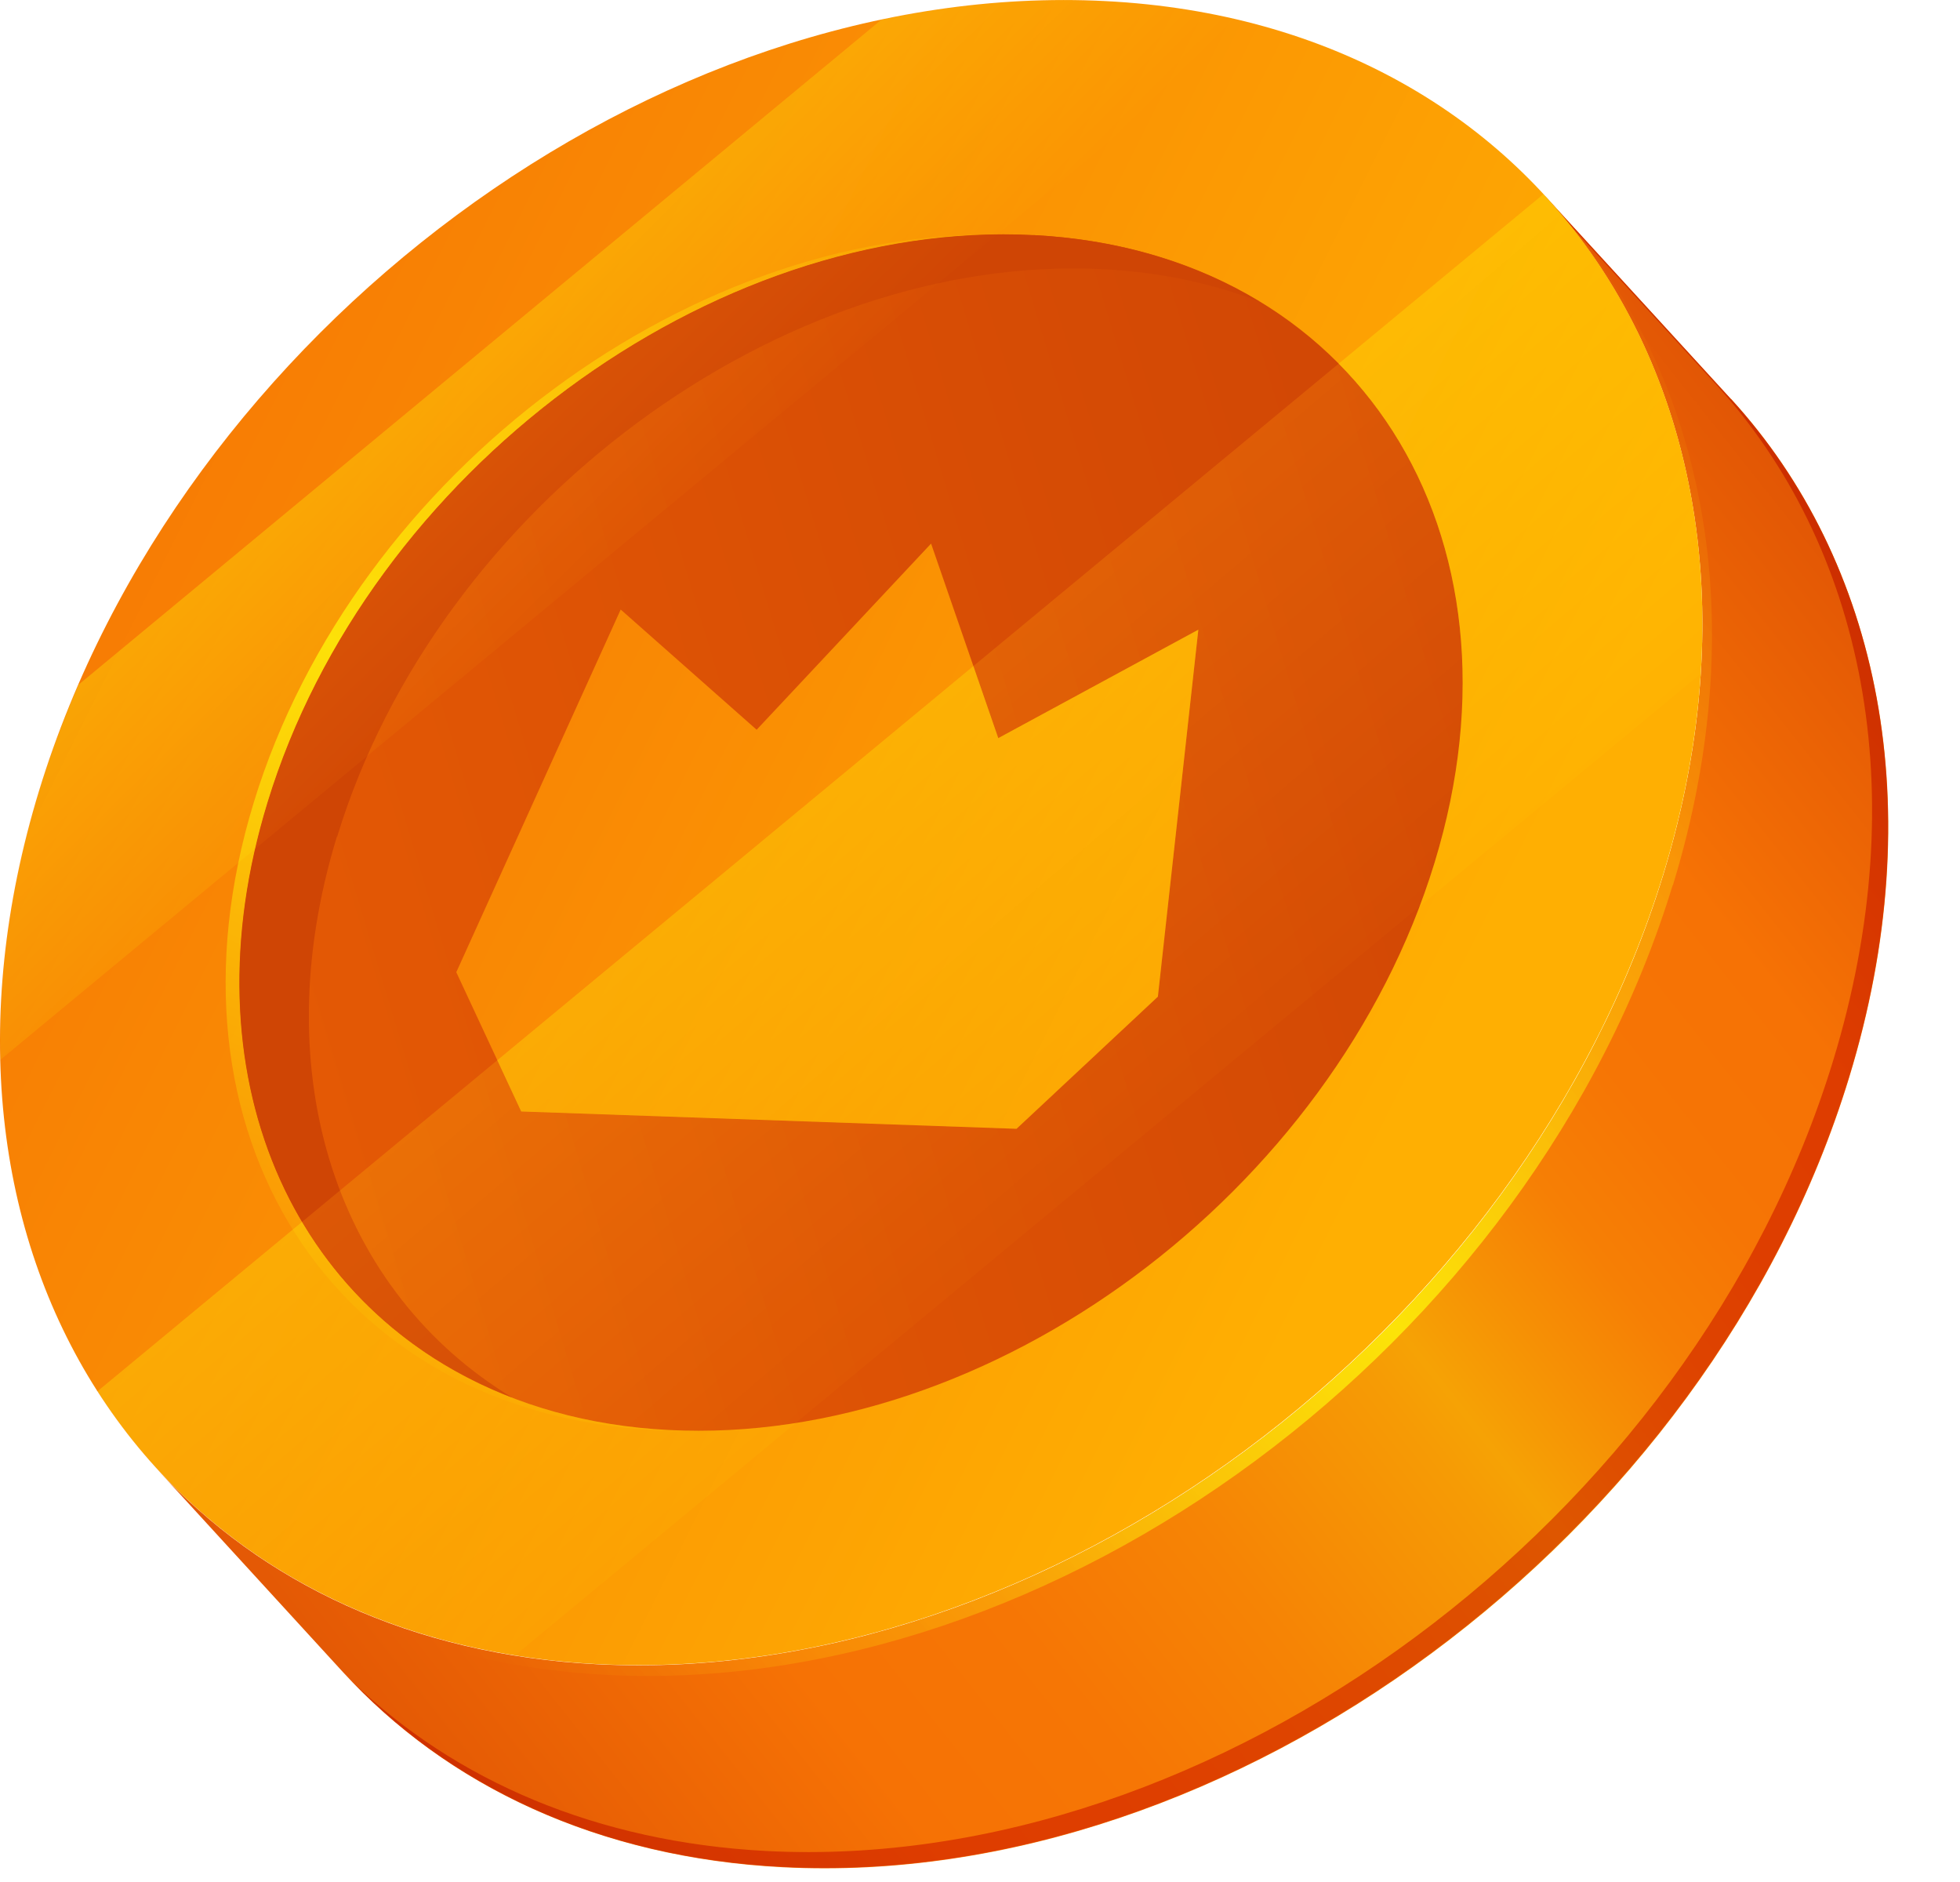
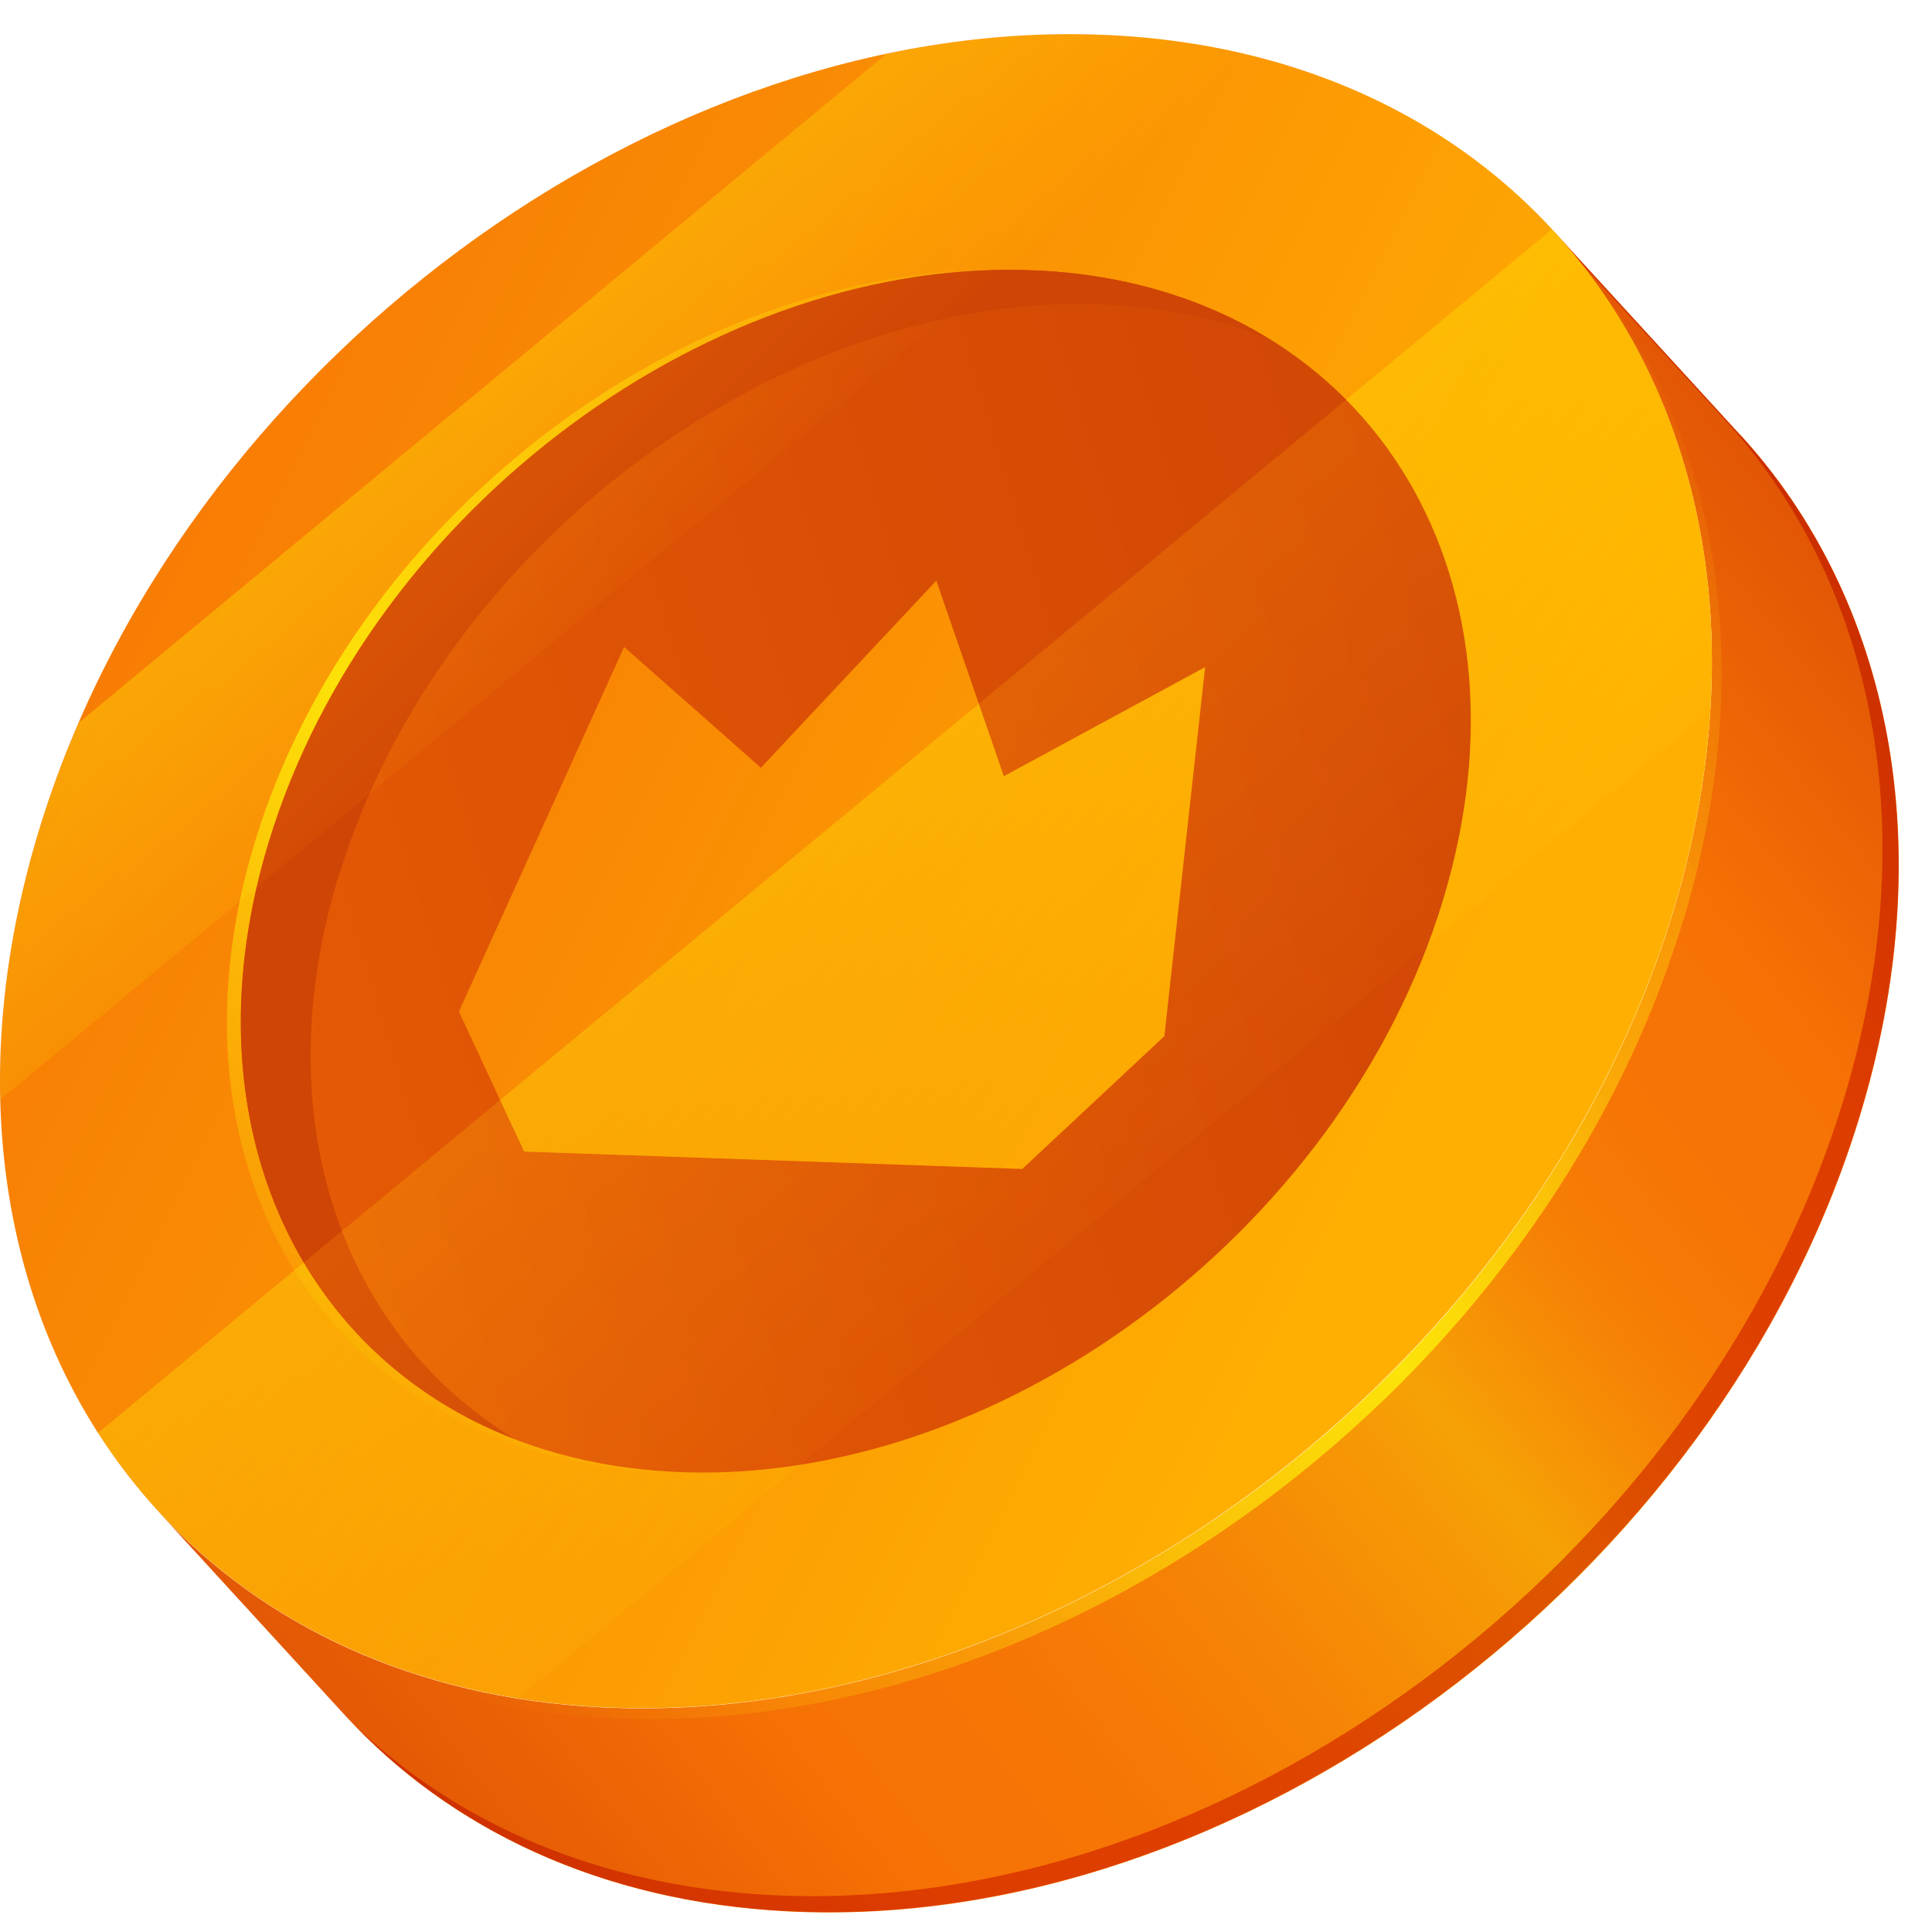
- <svg xmlns="http://www.w3.org/2000/svg" width="25" height="24" viewBox="0 0 25 24" fill="none">
-   <path d="M19.711 2.503C20.502 3.365 21.291 4.23 22.082 5.092C23.971 7.157 24.64 10.299 23.586 13.742C21.797 19.599 15.707 24.105 9.987 23.812C7.628 23.692 5.702 22.772 4.376 21.325L2.005 18.736C3.331 20.183 5.257 21.103 7.615 21.223C13.335 21.517 19.425 17.01 21.215 11.153C22.268 7.71 21.6 4.571 19.711 2.506V2.503Z" fill="url(#paint0_linear_1_1700)" />
+ <svg xmlns="http://www.w3.org/2000/svg" viewBox="0 0 36 36" fill="none">
+   <path d="M28.955 4.313C30.118 5.58 31.276 6.85 32.439 8.117C35.214 11.15 36.196 15.765 34.648 20.823C32.019 29.427 23.074 36.047 14.67 35.616C11.206 35.439 8.377 34.088 6.429 31.963L2.945 28.16C4.893 30.285 7.722 31.636 11.187 31.813C19.59 32.244 28.536 25.623 31.165 17.02C32.712 11.962 31.731 7.351 28.955 4.317V4.313Z" fill="url(#paint0_linear_1_8619)" />
  <g style="mix-blend-mode:multiply">
-     <path d="M22.08 5.092C21.288 4.23 20.5 3.365 19.708 2.503C19.787 2.59 19.86 2.679 19.934 2.768C20.581 3.475 21.228 4.183 21.875 4.888C23.767 6.953 24.433 10.094 23.379 13.535C21.587 19.392 15.5 23.898 9.78 23.605C7.61 23.492 5.807 22.706 4.502 21.454C5.823 22.824 7.699 23.692 9.984 23.807C15.704 24.103 21.794 19.593 23.584 13.737C24.637 10.293 23.969 7.154 22.08 5.087V5.092Z" fill="#E68805" />
+     <path d="M32.435 8.117C31.272 6.85 30.114 5.58 28.951 4.313C29.067 4.441 29.174 4.571 29.282 4.702C30.233 5.742 31.184 6.781 32.135 7.816C34.914 10.85 35.891 15.465 34.344 20.519C31.711 29.122 22.769 35.743 14.366 35.312C11.179 35.147 8.53 33.992 6.613 32.152C8.553 34.165 11.309 35.439 14.666 35.609C23.069 36.044 32.015 29.419 34.644 20.816C36.192 15.758 35.21 11.146 32.435 8.109V8.117Z" fill="#E68805" />
  </g>
-   <path d="M14.101 0.014C19.821 0.307 23.007 5.294 21.215 11.15C19.423 17.007 13.335 21.514 7.615 21.221C1.892 20.924 -1.291 15.94 0.498 10.084C2.291 4.227 8.38 -0.28 14.101 0.014Z" fill="url(#paint1_linear_1_1700)" />
-   <path style="mix-blend-mode:overlay" opacity="0.7" d="M21.338 11.289C22.404 7.804 21.707 4.628 19.761 2.563C21.608 4.628 22.255 7.741 21.212 11.15C19.42 17.007 13.333 21.514 7.613 21.221C5.291 21.1 3.388 20.209 2.065 18.799C2.094 18.831 2.118 18.862 2.146 18.891L2.201 18.951C3.525 20.353 5.422 21.239 7.736 21.359C13.456 21.653 19.546 17.146 21.335 11.289H21.338Z" fill="url(#paint2_linear_1_1700)" />
-   <path style="mix-blend-mode:overlay" opacity="0.7" d="M13.008 2.998C17.117 3.211 19.407 6.79 18.12 11.001C16.834 15.207 12.458 18.448 8.349 18.236C4.237 18.024 1.95 14.442 3.236 10.236C4.523 6.028 8.896 2.789 13.008 3.001V2.998Z" fill="url(#paint3_linear_1_1700)" />
-   <path d="M13.186 2.998C17.295 3.211 19.585 6.79 18.298 11.001C17.012 15.207 12.636 18.448 8.527 18.236C4.416 18.024 2.128 14.442 3.415 10.236C4.701 6.028 9.075 2.789 13.186 3.001V2.998Z" fill="url(#paint4_linear_1_1700)" />
-   <path d="M4.301 10.668C5.587 6.46 9.961 3.221 14.072 3.433C14.795 3.47 15.461 3.614 16.061 3.845C15.254 3.357 14.287 3.056 13.184 2.998C9.072 2.786 4.699 6.025 3.412 10.233C2.351 13.7 3.719 16.74 6.533 17.822C4.332 16.488 3.355 13.745 4.298 10.666L4.301 10.668Z" fill="#CF4505" />
-   <path d="M12.733 9.413L11.876 6.932L9.651 9.306L7.917 7.773L5.82 12.398L6.648 14.174L12.966 14.395L14.769 12.71L15.285 8.03L12.733 9.413Z" fill="url(#paint5_linear_1_1700)" />
-   <path style="mix-blend-mode:overlay" opacity="0.4" d="M21.689 8.593L6.57 21.11C4.214 20.731 2.372 19.504 1.242 17.743L19.685 2.477C21.11 4.018 21.846 6.167 21.689 8.593Z" fill="url(#paint6_linear_1_1700)" />
-   <path style="mix-blend-mode:overlay" opacity="0.4" d="M14.101 0.014C13.152 -0.036 12.193 0.05 11.244 0.25L1.001 8.732C0.81 9.175 0.64 9.625 0.498 10.084C0.134 11.274 -0.021 12.427 0.006 13.514L15.969 0.299C15.382 0.147 14.758 0.048 14.101 0.014Z" fill="url(#paint7_linear_1_1700)" />
-   <path style="mix-blend-mode:overlay" opacity="0.5" d="M17.89 17.641C16.435 19.075 15.023 20 14.737 19.709C14.452 19.418 15.4 18.021 16.855 16.588C18.311 15.154 19.721 14.229 20.007 14.52C20.293 14.811 19.344 16.208 17.89 17.641Z" fill="url(#paint8_radial_1_1700)" />
+   <path d="M20.714 0.656C29.117 1.088 33.798 8.413 31.165 17.016C28.532 25.619 19.59 32.24 11.187 31.809C2.78 31.374 -1.897 24.053 0.732 15.449C3.365 6.846 12.311 0.225 20.714 0.656Z" fill="url(#paint1_linear_1_8619)" />
+   <path style="mix-blend-mode:overlay" opacity="0.7" d="M31.346 17.22C32.913 12.101 31.889 7.435 29.029 4.402C31.743 7.435 32.693 12.008 31.161 17.016C28.528 25.619 19.586 32.24 11.183 31.809C7.773 31.632 4.978 30.323 3.034 28.252C3.077 28.299 3.111 28.345 3.154 28.387L3.234 28.476C5.178 30.535 7.965 31.836 11.364 32.013C19.767 32.444 28.713 25.823 31.342 17.22H31.346Z" fill="url(#paint2_linear_1_8619)" />
+   <path style="mix-blend-mode:overlay" opacity="0.7" d="M19.108 5.041C25.144 5.353 28.508 10.611 26.618 16.797C24.728 22.975 18.3 27.737 12.264 27.425C6.224 27.113 2.864 21.851 4.754 15.673C6.644 9.491 13.069 4.733 19.108 5.045V5.041Z" fill="url(#paint3_linear_1_8619)" />
+   <path d="M19.371 5.041C25.407 5.353 28.771 10.611 26.881 16.797C24.991 22.975 18.562 27.737 12.527 27.425C6.487 27.113 3.127 21.851 5.017 15.673C6.907 9.491 13.331 4.733 19.371 5.045V5.041Z" fill="url(#paint4_linear_1_8619)" />
+   <path d="M6.318 16.308C8.208 10.126 14.633 5.368 20.672 5.68C21.735 5.734 22.713 5.945 23.594 6.284C22.409 5.568 20.988 5.126 19.367 5.041C13.328 4.729 6.903 9.487 5.013 15.669C3.454 20.762 5.464 25.227 9.598 26.817C6.364 24.857 4.929 20.827 6.314 16.304L6.318 16.308Z" fill="#CF4505" />
+   <path d="M18.705 14.464L17.447 10.819L14.178 14.306L11.63 12.055L8.551 18.849L9.767 21.458L19.048 21.782L21.696 19.307L22.455 12.432L18.705 14.464Z" fill="url(#paint5_linear_1_8619)" />
+   <path style="mix-blend-mode:overlay" opacity="0.4" d="M31.862 13.259L9.651 31.648C6.19 31.09 3.484 29.288 1.825 26.701L28.917 4.275C31.011 6.538 32.093 9.695 31.862 13.259Z" fill="url(#paint6_linear_1_8619)" />
+   <path style="mix-blend-mode:overlay" opacity="0.4" d="M20.714 0.656C19.32 0.583 17.911 0.71 16.518 1.003L1.471 13.463C1.19 14.114 0.94 14.776 0.732 15.45C0.197 17.197 -0.03 18.891 0.008 20.488L23.458 1.076C22.596 0.853 21.68 0.707 20.714 0.656Z" fill="url(#paint7_linear_1_8619)" />
+   <path style="mix-blend-mode:overlay" opacity="0.5" d="M26.28 26.551C24.143 28.657 22.068 30.015 21.649 29.588C21.229 29.161 22.623 27.109 24.759 25.004C26.899 22.898 28.97 21.539 29.39 21.966C29.809 22.394 28.416 24.445 26.28 26.551Z" fill="url(#paint8_radial_1_8619)" />
  <defs>
-     <linearGradient id="paint0_linear_1_1700" x1="1.628" y1="25.576" x2="26.88" y2="5.53" gradientUnits="userSpaceOnUse">
+     <linearGradient id="paint0_linear_1_8619" x1="2.391" y1="38.207" x2="39.487" y2="8.759" gradientUnits="userSpaceOnUse">
      <stop stop-color="#D13F05" />
      <stop offset="0.29" stop-color="#F67205" />
      <stop offset="0.37" stop-color="#F67605" />
      <stop offset="0.45" stop-color="#F68405" />
      <stop offset="0.54" stop-color="#F69B05" />
      <stop offset="0.56" stop-color="#F6A205" />
      <stop offset="0.6" stop-color="#F69005" />
      <stop offset="0.64" stop-color="#F67F05" />
      <stop offset="0.69" stop-color="#F67505" />
      <stop offset="0.76" stop-color="#F67205" />
      <stop offset="1" stop-color="#D13F05" />
    </linearGradient>
-     <linearGradient id="paint1_linear_1_1700" x1="17.916" y1="14.146" x2="-2.686" y2="3.847" gradientUnits="userSpaceOnUse">
+     <linearGradient id="paint1_linear_1_8619" x1="26.319" y1="21.416" x2="-3.945" y2="6.288" gradientUnits="userSpaceOnUse">
      <stop stop-color="#FFAF02" />
      <stop offset="1" stop-color="#F56D05" />
    </linearGradient>
-     <linearGradient id="paint2_linear_1_1700" x1="6.36" y1="21.595" x2="22.834" y2="4.759" gradientUnits="userSpaceOnUse">
+     <linearGradient id="paint2_linear_1_8619" x1="9.343" y1="32.36" x2="33.544" y2="7.628" gradientUnits="userSpaceOnUse">
      <stop stop-color="white" stop-opacity="0" />
      <stop offset="0.48" stop-color="white" />
      <stop offset="1" stop-color="white" stop-opacity="0" />
    </linearGradient>
-     <linearGradient id="paint3_linear_1_1700" x1="6.868" y1="18.854" x2="14.363" y2="2.647" gradientUnits="userSpaceOnUse">
+     <linearGradient id="paint3_linear_1_8619" x1="10.089" y1="28.333" x2="21.098" y2="4.525" gradientUnits="userSpaceOnUse">
      <stop stop-color="white" stop-opacity="0" />
      <stop offset="0.48" stop-color="white" />
      <stop offset="1" stop-color="white" stop-opacity="0" />
    </linearGradient>
-     <linearGradient id="paint4_linear_1_1700" x1="20.259" y1="7.783" x2="3.609" y2="12.804" gradientUnits="userSpaceOnUse">
+     <linearGradient id="paint4_linear_1_8619" x1="29.76" y1="12.07" x2="5.301" y2="19.445" gradientUnits="userSpaceOnUse">
      <stop stop-color="#CF4505" />
      <stop offset="1" stop-color="#E45905" />
    </linearGradient>
-     <linearGradient id="paint5_linear_1_1700" x1="18.283" y1="14.764" x2="-0.049" y2="5.585" gradientUnits="userSpaceOnUse">
+     <linearGradient id="paint5_linear_1_8619" x1="26.858" y1="22.325" x2="-0.072" y2="8.84" gradientUnits="userSpaceOnUse">
      <stop stop-color="#FFAF02" />
      <stop offset="1" stop-color="#F56D05" />
    </linearGradient>
-     <linearGradient id="paint6_linear_1_1700" x1="8.11" y1="7.395" x2="15.143" y2="15.647" gradientUnits="userSpaceOnUse">
+     <linearGradient id="paint6_linear_1_8619" x1="11.914" y1="11.5" x2="22.246" y2="23.622" gradientUnits="userSpaceOnUse">
      <stop stop-color="white" />
      <stop offset="1" stop-color="white" stop-opacity="0" />
    </linearGradient>
-     <linearGradient id="paint7_linear_1_1700" x1="4.68" y1="3.554" x2="8.53" y2="7.456" gradientUnits="userSpaceOnUse">
+     <linearGradient id="paint7_linear_1_8619" x1="6.875" y1="5.857" x2="12.53" y2="11.589" gradientUnits="userSpaceOnUse">
      <stop stop-color="white" />
      <stop offset="1" stop-color="white" stop-opacity="0" />
    </linearGradient>
-     <radialGradient id="paint8_radial_1_1700" cx="0" cy="0" r="1" gradientUnits="userSpaceOnUse" gradientTransform="translate(20.4933 19.5969) rotate(45.47) scale(0.709859 3.69127)">
+     <radialGradient id="paint8_radial_1_8619" cx="0" cy="0" r="1" gradientUnits="userSpaceOnUse" gradientTransform="translate(30.1045 29.4241) rotate(45.47) scale(1.04279 5.4225)">
      <stop stop-color="white" />
      <stop offset="0.09" stop-color="white" stop-opacity="0.96" />
      <stop offset="0.24" stop-color="white" stop-opacity="0.85" />
      <stop offset="0.43" stop-color="white" stop-opacity="0.66" />
      <stop offset="0.66" stop-color="white" stop-opacity="0.41" />
      <stop offset="0.93" stop-color="white" stop-opacity="0.09" />
      <stop offset="1" stop-color="white" stop-opacity="0" />
    </radialGradient>
  </defs>
</svg>
